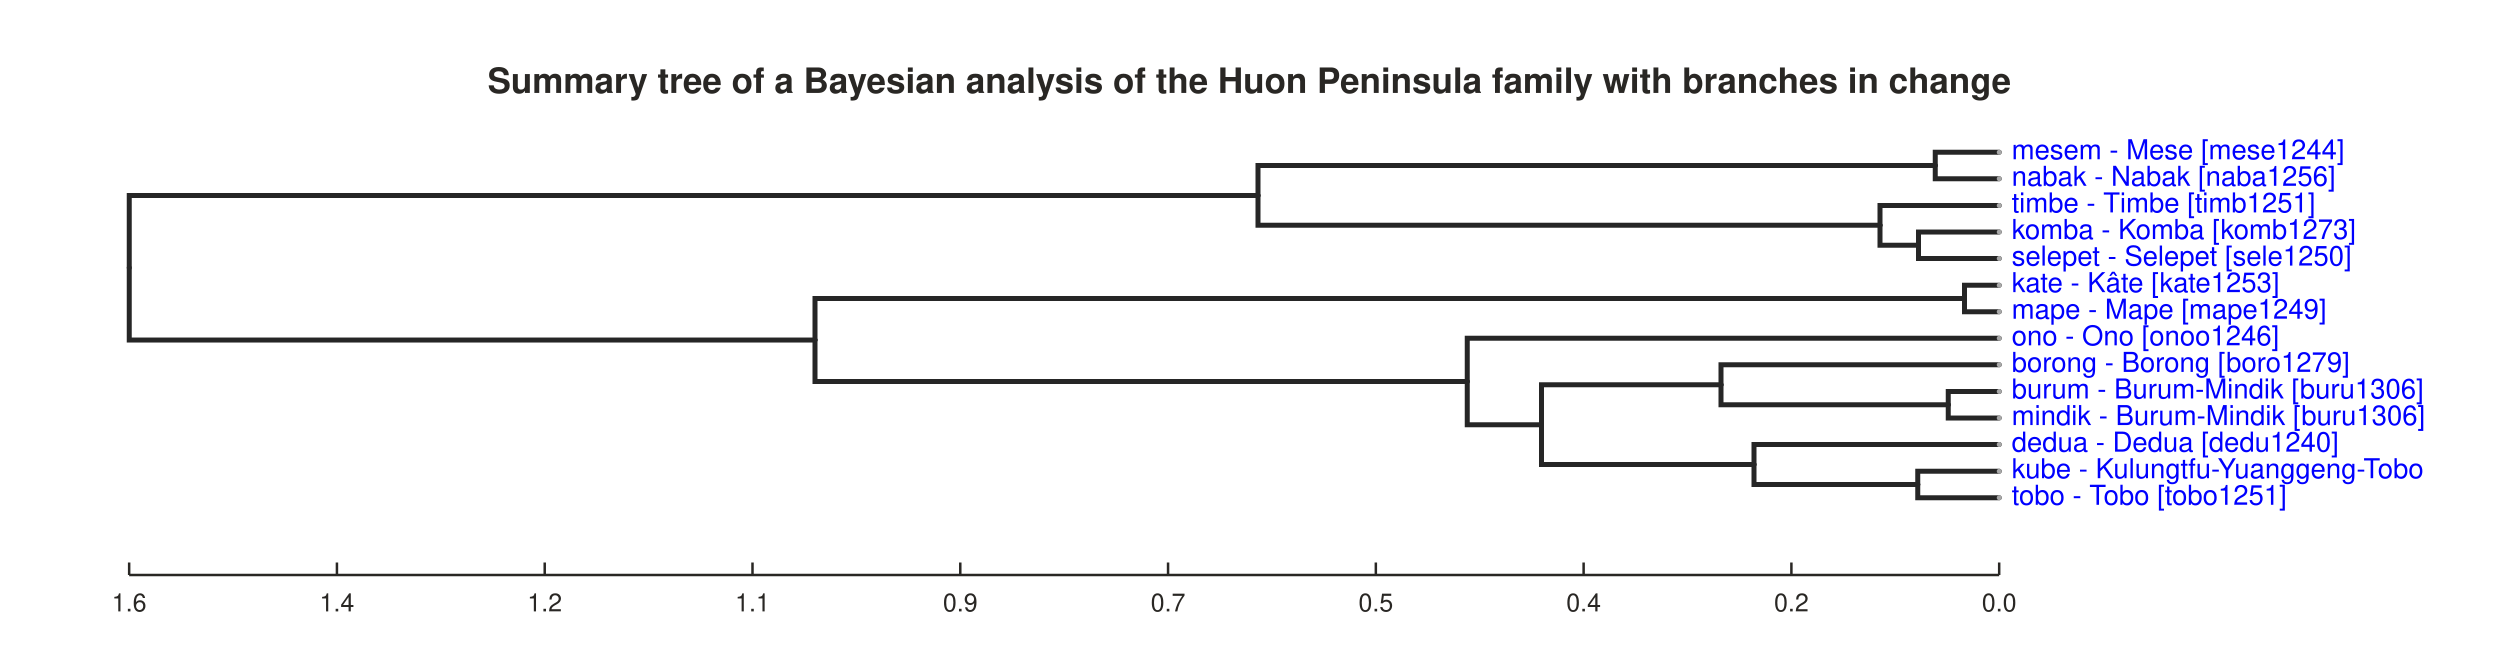
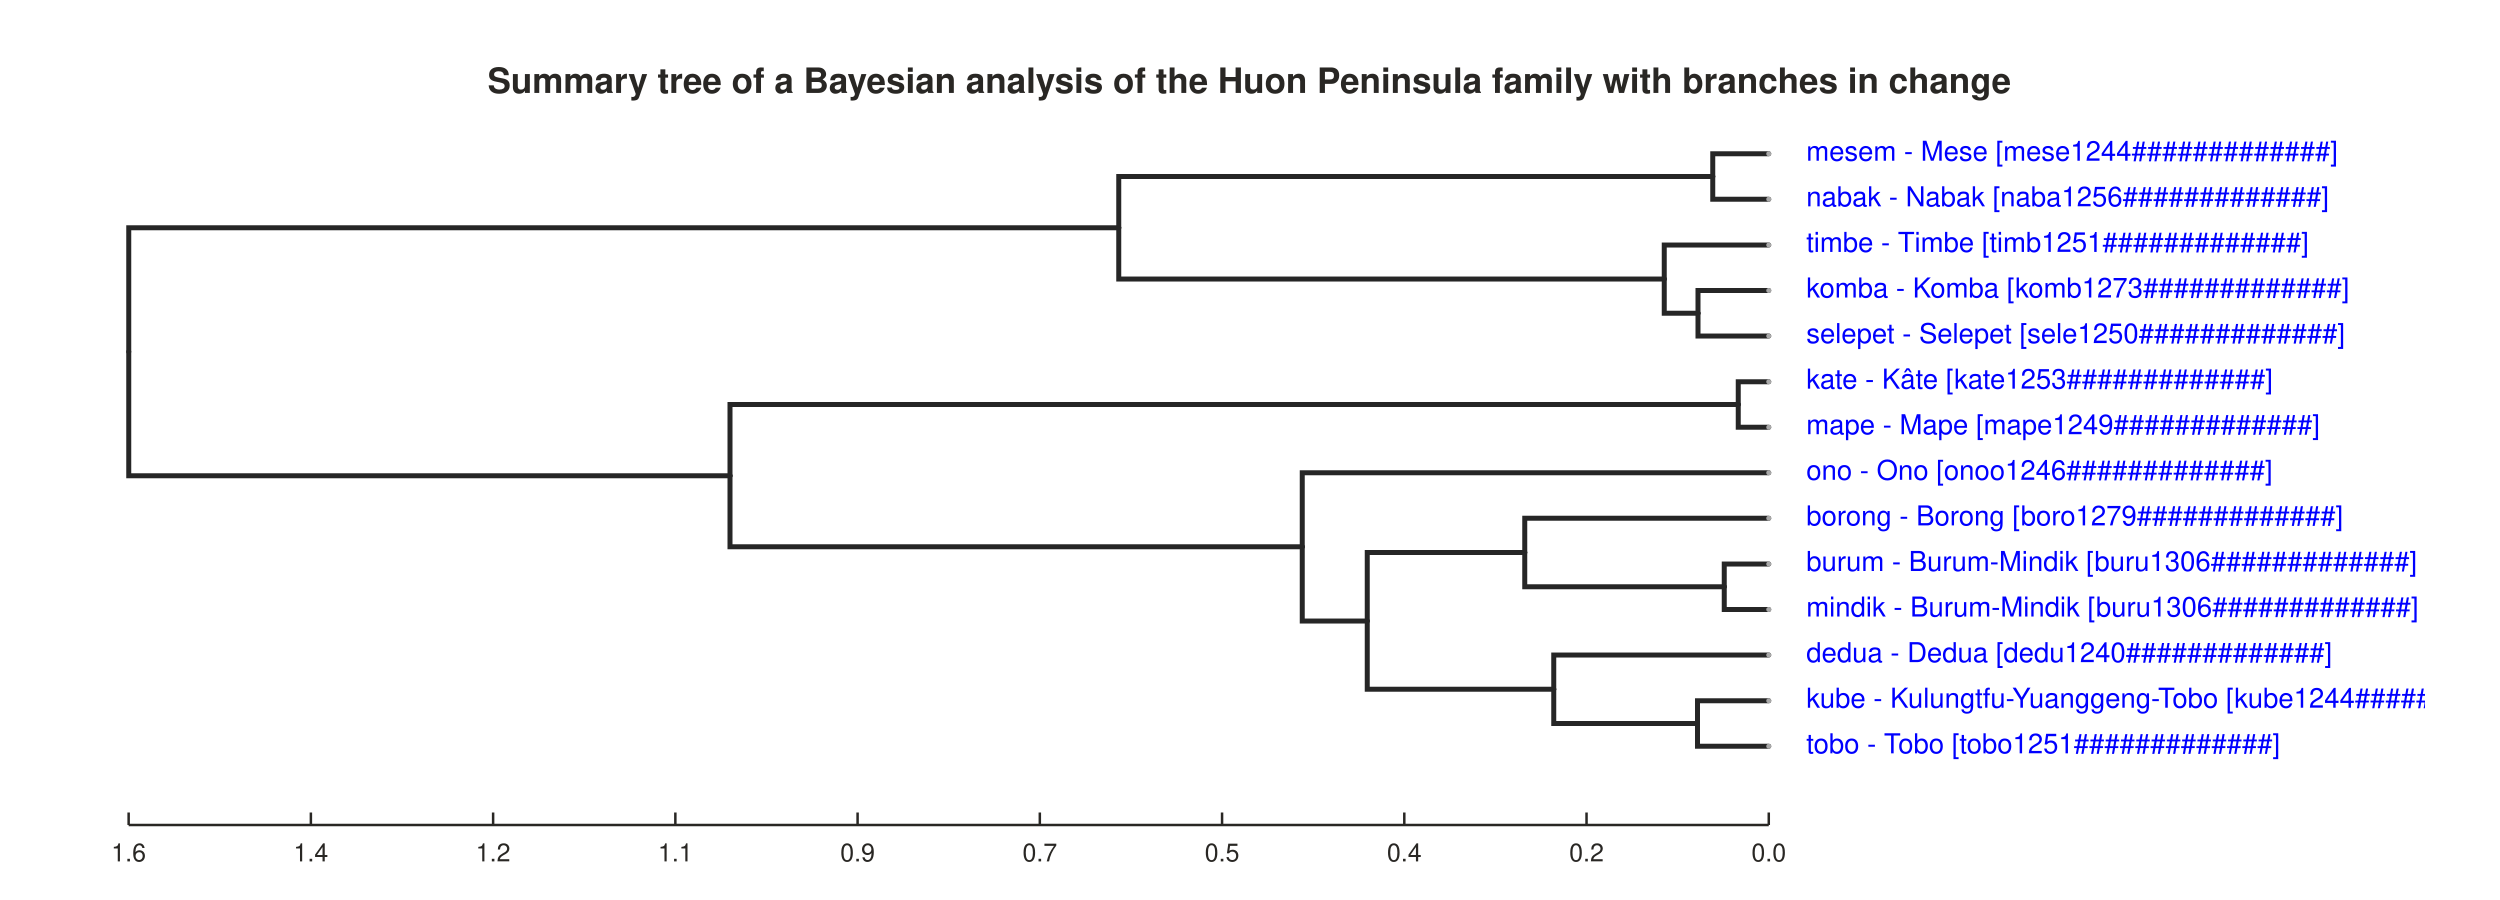
- <svg xmlns="http://www.w3.org/2000/svg" class="toyplot-canvas-Canvas" width="1000.0px" height="260.0px" viewBox="0 0 1000.0 260.0" preserveAspectRatio="xMidYMid meet" style="background-color:transparent;border-color:#292724;border-style:none;border-width:1.0;fill:rgb(16.1%,15.3%,14.1%);fill-opacity:1.0;font-family:Helvetica;font-size:12px;opacity:1.0;stroke:rgb(16.1%,15.3%,14.1%);stroke-opacity:1.0;stroke-width:1.0" id="t4d078f4840164f27bd8e8a59127b7b31">
-   <g class="toyplot-coordinates-Cartesian" id="t5fe57eb3cad2409fa7233ddf683038c7">
-     <clipPath id="t52eebf9b858842b48ef22f96e81adc53">
-       <rect x="30.0" y="30.0" width="940.0" height="200.0" />
+ <svg xmlns="http://www.w3.org/2000/svg" class="toyplot-canvas-Canvas" width="1000.0px" height="360.0px" viewBox="0 0 1000.0 360.0" preserveAspectRatio="xMidYMid meet" style="background-color:transparent;border-color:#292724;border-style:none;border-width:1.0;fill:rgb(16.1%,15.3%,14.1%);fill-opacity:1.0;font-family:Helvetica;font-size:12px;opacity:1.0;stroke:rgb(16.1%,15.3%,14.1%);stroke-opacity:1.0;stroke-width:1.0" id="t74cf70aa3155426d8aa5a5a7916a8f3d">
+   <g class="toyplot-coordinates-Cartesian" id="t9144d35b701c41ec93abb70c048e9285">
+     <clipPath id="tcce4c0e0648e4a73955864d5df12bcf5">
+       <rect x="30.0" y="30.0" width="940.0" height="300.0" />
    </clipPath>
-     <g clip-path="url(#t52eebf9b858842b48ef22f96e81adc53)">
-       <g class="toytree-mark-Toytree" id="tc49ee04be8d542a0b1d00f52abfbc689">
+     <g clip-path="url(#tcce4c0e0648e4a73955864d5df12bcf5)">
+       <g class="toytree-mark-Toytree" id="t5d100cc1ecf543c6918a707c88f73501">
        <g class="toytree-Edges" style="fill:none;stroke:rgb(14.9%,14.9%,14.9%);stroke-linecap:round;stroke-opacity:1;stroke-width:2">
-           <path d="M 51.7 107.1 L 51.7 78.2 L 503.2 78.2" id="26,25" />
-           <path d="M 51.7 107.1 L 51.7 136.0 L 326.0 136.0" id="26,24" />
-           <path d="M 503.2 78.2 L 503.2 66.2 L 774.1 66.2" id="25,23" />
-           <path d="M 503.2 78.2 L 503.2 90.1 L 752.0 90.1" id="25,22" />
-           <path d="M 326.0 136.0 L 326.0 119.4 L 785.8 119.4" id="24,21" />
-           <path d="M 326.0 136.0 L 326.0 152.6 L 586.9 152.6" id="24,20" />
-           <path d="M 752.0 90.1 L 752.0 98.1 L 767.4 98.1" id="22,19" />
-           <path d="M 586.9 152.6 L 586.9 169.9 L 616.6 169.9" id="20,18" />
-           <path d="M 616.6 169.9 L 616.6 153.9 L 688.4 153.9" id="18,17" />
-           <path d="M 616.6 169.9 L 616.6 185.8 L 701.6 185.8" id="18,16" />
-           <path d="M 688.4 153.9 L 688.4 161.9 L 779.3 161.9" id="17,15" />
-           <path d="M 701.6 185.8 L 701.6 193.8 L 767.1 193.8" id="16,14" />
-           <path d="M 774.1 66.2 L 774.1 60.9 L 799.7 60.9" id="23,13" />
-           <path d="M 774.1 66.2 L 774.1 71.5 L 799.7 71.5" id="23,12" />
-           <path d="M 752.0 90.1 L 752.0 82.2 L 799.7 82.2" id="22,11" />
-           <path d="M 767.4 98.1 L 767.4 92.8 L 799.7 92.8" id="19,10" />
-           <path d="M 767.4 98.1 L 767.4 103.4 L 799.7 103.4" id="19,9" />
-           <path d="M 785.8 119.4 L 785.8 114.1 L 799.7 114.1" id="21,8" />
-           <path d="M 785.8 119.4 L 785.8 124.7 L 799.7 124.7" id="21,7" />
-           <path d="M 586.9 152.6 L 586.9 135.3 L 799.7 135.3" id="20,6" />
-           <path d="M 688.4 153.9 L 688.4 145.9 L 799.7 145.9" id="17,5" />
-           <path d="M 779.3 161.9 L 779.3 156.6 L 799.7 156.6" id="15,4" />
-           <path d="M 779.3 161.9 L 779.3 167.2 L 799.7 167.2" id="15,3" />
-           <path d="M 701.6 185.8 L 701.6 177.8 L 799.7 177.8" id="16,2" />
-           <path d="M 767.1 193.8 L 767.1 188.5 L 799.7 188.5" id="14,1" />
-           <path d="M 767.1 193.8 L 767.1 199.1 L 799.7 199.1" id="14,0" />
+           <path d="M 51.5 140.7 L 51.5 91.1 L 447.5 91.1" id="26,25" />
+           <path d="M 51.5 140.7 L 51.5 190.3 L 292.0 190.3" id="26,24" />
+           <path d="M 447.5 91.1 L 447.5 70.6 L 685.1 70.6" id="25,23" />
+           <path d="M 447.5 91.1 L 447.5 111.6 L 665.7 111.6" id="25,22" />
+           <path d="M 292.0 190.3 L 292.0 161.8 L 695.3 161.8" id="24,21" />
+           <path d="M 292.0 190.3 L 292.0 218.7 L 520.9 218.7" id="24,20" />
+           <path d="M 665.7 111.6 L 665.7 125.3 L 679.2 125.3" id="22,19" />
+           <path d="M 520.9 218.7 L 520.9 248.4 L 546.9 248.4" id="20,18" />
+           <path d="M 546.9 248.4 L 546.9 221.0 L 609.9 221.0" id="18,17" />
+           <path d="M 546.9 248.4 L 546.9 275.7 L 621.5 275.7" id="18,16" />
+           <path d="M 609.9 221.0 L 609.9 234.7 L 689.7 234.7" id="17,15" />
+           <path d="M 621.5 275.7 L 621.5 289.4 L 679.0 289.4" id="16,14" />
+           <path d="M 685.1 70.6 L 685.1 61.5 L 707.5 61.5" id="23,13" />
+           <path d="M 685.1 70.6 L 685.1 79.7 L 707.5 79.7" id="23,12" />
+           <path d="M 665.7 111.6 L 665.7 98.0 L 707.5 98.0" id="22,11" />
+           <path d="M 679.2 125.3 L 679.2 116.2 L 707.5 116.2" id="19,10" />
+           <path d="M 679.2 125.3 L 679.2 134.4 L 707.5 134.4" id="19,9" />
+           <path d="M 695.3 161.8 L 695.3 152.7 L 707.5 152.7" id="21,8" />
+           <path d="M 695.3 161.8 L 695.3 170.9 L 707.5 170.9" id="21,7" />
+           <path d="M 520.9 218.7 L 520.9 189.1 L 707.5 189.1" id="20,6" />
+           <path d="M 609.9 221.0 L 609.9 207.3 L 707.5 207.3" id="17,5" />
+           <path d="M 689.7 234.7 L 689.7 225.6 L 707.5 225.6" id="15,4" />
+           <path d="M 689.7 234.7 L 689.7 243.8 L 707.5 243.8" id="15,3" />
+           <path d="M 621.5 275.7 L 621.5 262.0 L 707.5 262.0" id="16,2" />
+           <path d="M 679.0 289.4 L 679.0 280.3 L 707.5 280.3" id="14,1" />
+           <path d="M 679.0 289.4 L 679.0 298.5 L 707.5 298.5" id="14,0" />
        </g>
        <g class="toytree-AlignEdges" style="stroke:rgb(66.3%,66.3%,66.3%);stroke-dasharray:2, 4;stroke-linecap:round;stroke-opacity:1.0;stroke-width:2">
-           <path d="M 799.7 199.1 L 799.7 199.1" />
-           <path d="M 799.7 188.5 L 799.7 188.5" />
-           <path d="M 799.7 177.8 L 799.7 177.8" />
-           <path d="M 799.7 167.2 L 799.7 167.2" />
-           <path d="M 799.7 156.6 L 799.7 156.6" />
-           <path d="M 799.7 145.9 L 799.7 145.9" />
-           <path d="M 799.7 135.3 L 799.7 135.3" />
-           <path d="M 799.7 124.7 L 799.7 124.7" />
-           <path d="M 799.7 114.1 L 799.7 114.1" />
-           <path d="M 799.7 103.4 L 799.7 103.4" />
-           <path d="M 799.7 92.8 L 799.7 92.8" />
-           <path d="M 799.7 82.2 L 799.7 82.2" />
-           <path d="M 799.7 71.5 L 799.7 71.5" />
-           <path d="M 799.7 60.9 L 799.7 60.9" />
+           <path d="M 707.5 298.5 L 707.5 298.5" />
+           <path d="M 707.5 280.3 L 707.5 280.3" />
+           <path d="M 707.5 262.0 L 707.5 262.0" />
+           <path d="M 707.5 243.8 L 707.5 243.8" />
+           <path d="M 707.5 225.6 L 707.5 225.6" />
+           <path d="M 707.5 207.3 L 707.5 207.3" />
+           <path d="M 707.5 189.1 L 707.5 189.1" />
+           <path d="M 707.5 170.9 L 707.5 170.9" />
+           <path d="M 707.5 152.7 L 707.5 152.7" />
+           <path d="M 707.5 134.4 L 707.5 134.4" />
+           <path d="M 707.5 116.2 L 707.5 116.2" />
+           <path d="M 707.5 98.0 L 707.5 98.0" />
+           <path d="M 707.5 79.7 L 707.5 79.7" />
+           <path d="M 707.5 61.5 L 707.5 61.5" />
        </g>
        <g class="toytree-TipLabels" style="fill:rgb(14.9%,14.9%,14.9%);fill-opacity:1.0;font-family:helvetica;font-size:11px;font-weight:normal;stroke:none;white-space:pre">
-           <g transform="translate(799.67,199.11)rotate(0)">
-             <a href="https://glottolog.org/resource/languoid/id/tobo1251" title="The glottolog name">
-               <text x="5.00" y="2.81" style="" fill="#0000ff">tobo - Tobo [tobo1251]</text>
+           <g transform="translate(707.51,298.51)rotate(0)">
+             <a href="https://glottolog.org/resource/languoid/id/tobo1251#############">
+               <text x="15.00" y="2.81" style="" fill="#0000ff">tobo - Tobo [tobo1251#############]</text>
            </a>
          </g>
-           <g transform="translate(799.67,188.48)rotate(0)">
-             <a href="https://glottolog.org/resource/languoid/id/kube1244" title="The glottolog name">
-               <text x="5.00" y="2.81" style="" fill="#0000ff">kube - Kulungtfu-Yuanggeng-Tobo [kube1244]</text>
+           <g transform="translate(707.51,280.28)rotate(0)">
+             <a href="https://glottolog.org/resource/languoid/id/kube1244#############">
+               <text x="15.00" y="2.81" style="" fill="#0000ff">kube - Kulungtfu-Yuanggeng-Tobo [kube1244#############]</text>
            </a>
          </g>
-           <g transform="translate(799.67,177.85)rotate(0)">
-             <a href="https://glottolog.org/resource/languoid/id/dedu1240" title="The glottolog name">
-               <text x="5.00" y="2.81" style="" fill="#0000ff">dedua - Dedua [dedu1240]</text>
+           <g transform="translate(707.51,262.05)rotate(0)">
+             <a href="https://glottolog.org/resource/languoid/id/dedu1240#############">
+               <text x="15.00" y="2.81" style="" fill="#0000ff">dedua - Dedua [dedu1240#############]</text>
            </a>
          </g>
-           <g transform="translate(799.67,167.22)rotate(0)">
-             <a href="https://glottolog.org/resource/languoid/id/buru1306" title="The glottolog name">
-               <text x="5.00" y="2.81" style="" fill="#0000ff">mindik - Burum-Mindik [buru1306]</text>
+           <g transform="translate(707.51,243.81)rotate(0)">
+             <a href="https://glottolog.org/resource/languoid/id/buru1306#############">
+               <text x="15.00" y="2.81" style="" fill="#0000ff">mindik - Burum-Mindik [buru1306#############]</text>
            </a>
          </g>
-           <g transform="translate(799.67,156.58)rotate(0)">
-             <a href="https://glottolog.org/resource/languoid/id/buru1306" title="The glottolog name">
-               <text x="5.00" y="2.81" style="" fill="#0000ff">burum - Burum-Mindik [buru1306]</text>
+           <g transform="translate(707.51,225.58)rotate(0)">
+             <a href="https://glottolog.org/resource/languoid/id/buru1306#############">
+               <text x="15.00" y="2.81" style="" fill="#0000ff">burum - Burum-Mindik [buru1306#############]</text>
            </a>
          </g>
-           <g transform="translate(799.67,145.95)rotate(0)">
-             <a href="https://glottolog.org/resource/languoid/id/boro1279" title="The glottolog name">
-               <text x="5.00" y="2.81" style="" fill="#0000ff">borong - Borong [boro1279]</text>
+           <g transform="translate(707.51,207.35)rotate(0)">
+             <a href="https://glottolog.org/resource/languoid/id/boro1279#############">
+               <text x="15.00" y="2.81" style="" fill="#0000ff">borong - Borong [boro1279#############]</text>
            </a>
          </g>
-           <g transform="translate(799.67,135.32)rotate(0)">
-             <a href="https://glottolog.org/resource/languoid/id/onoo1246" title="The glottolog name">
-               <text x="5.00" y="2.81" style="" fill="#0000ff">ono - Ono [onoo1246]</text>
+           <g transform="translate(707.51,189.12)rotate(0)">
+             <a href="https://glottolog.org/resource/languoid/id/onoo1246#############">
+               <text x="15.00" y="2.81" style="" fill="#0000ff">ono - Ono [onoo1246#############]</text>
            </a>
          </g>
-           <g transform="translate(799.67,124.68)rotate(0)">
-             <a href="https://glottolog.org/resource/languoid/id/mape1249" title="The glottolog name">
-               <text x="5.00" y="2.81" style="" fill="#0000ff">mape - Mape [mape1249]</text>
+           <g transform="translate(707.51,170.88)rotate(0)">
+             <a href="https://glottolog.org/resource/languoid/id/mape1249#############">
+               <text x="15.00" y="2.81" style="" fill="#0000ff">mape - Mape [mape1249#############]</text>
            </a>
          </g>
-           <g transform="translate(799.67,114.05)rotate(0)">
-             <a href="https://glottolog.org/resource/languoid/id/kate1253" title="The glottolog name">
-               <text x="5.00" y="2.81" style="" fill="#0000ff">kate - Kâte [kate1253]</text>
+           <g transform="translate(707.51,152.65)rotate(0)">
+             <a href="https://glottolog.org/resource/languoid/id/kate1253#############">
+               <text x="15.00" y="2.81" style="" fill="#0000ff">kate - Kâte [kate1253#############]</text>
            </a>
          </g>
-           <g transform="translate(799.67,103.42)rotate(0)">
-             <a href="https://glottolog.org/resource/languoid/id/sele1250" title="The glottolog name">
-               <text x="5.00" y="2.81" style="" fill="#0000ff">selepet - Selepet [sele1250]</text>
+           <g transform="translate(707.51,134.42)rotate(0)">
+             <a href="https://glottolog.org/resource/languoid/id/sele1250#############">
+               <text x="15.00" y="2.81" style="" fill="#0000ff">selepet - Selepet [sele1250#############]</text>
            </a>
          </g>
-           <g transform="translate(799.67,92.78)rotate(0)">
-             <a href="https://glottolog.org/resource/languoid/id/komb1273" title="The glottolog name">
-               <text x="5.00" y="2.81" style="" fill="#0000ff">komba - Komba [komb1273]</text>
+           <g transform="translate(707.51,116.19)rotate(0)">
+             <a href="https://glottolog.org/resource/languoid/id/komb1273#############">
+               <text x="15.00" y="2.81" style="" fill="#0000ff">komba - Komba [komb1273#############]</text>
            </a>
          </g>
-           <g transform="translate(799.67,82.15)rotate(0)">
-             <a href="https://glottolog.org/resource/languoid/id/timb1251" title="The glottolog name">
-               <text x="5.00" y="2.81" style="" fill="#0000ff">timbe - Timbe [timb1251]</text>
+           <g transform="translate(707.51,97.95)rotate(0)">
+             <a href="https://glottolog.org/resource/languoid/id/timb1251#############">
+               <text x="15.00" y="2.81" style="" fill="#0000ff">timbe - Timbe [timb1251#############]</text>
            </a>
          </g>
-           <g transform="translate(799.67,71.52)rotate(0)">
-             <a href="https://glottolog.org/resource/languoid/id/naba1256" title="The glottolog name">
-               <text x="5.00" y="2.81" style="" fill="#0000ff">nabak - Nabak [naba1256]</text>
+           <g transform="translate(707.51,79.72)rotate(0)">
+             <a href="https://glottolog.org/resource/languoid/id/naba1256#############">
+               <text x="15.00" y="2.81" style="" fill="#0000ff">nabak - Nabak [naba1256#############]</text>
            </a>
          </g>
-           <g transform="translate(799.67,60.89)rotate(0)">
-             <a href="https://glottolog.org/resource/languoid/id/mese1244" title="The glottolog name">
-               <text x="5.00" y="2.81" style="" fill="#0000ff">mesem - Mese [mese1244]</text>
+           <g transform="translate(707.51,61.49)rotate(0)">
+             <a href="https://glottolog.org/resource/languoid/id/mese1244#############">
+               <text x="15.00" y="2.81" style="" fill="#0000ff">mesem - Mese [mese1244#############]</text>
            </a>
          </g>
        </g>
      </g>
    </g>
-     <g class="toyplot-coordinates-Axis" id="t33d791c1fce343f2b4a7e331bfffcb38" transform="translate(50.0,210.0)translate(0,20.0)">
-       <line x1="1.662" y1="0" x2="749.672" y2="0" style="" />
+     <g class="toyplot-coordinates-Axis" id="t428981e715ad4f42971fd106c1b9db56" transform="translate(50.0,310.0)translate(0,20.0)">
+       <line x1="1.458" y1="0" x2="657.508" y2="0" style="" />
      <g>
-         <line x1="749.672" y1="0" x2="749.672" y2="-5" style="" />
-         <line x1="666.56" y1="0" x2="666.56" y2="-5" style="" />
-         <line x1="583.448" y1="0" x2="583.448" y2="-5" style="" />
-         <line x1="500.336" y1="0" x2="500.336" y2="-5" style="" />
-         <line x1="417.223" y1="0" x2="417.223" y2="-5" style="" />
-         <line x1="334.111" y1="0" x2="334.111" y2="-5" style="" />
-         <line x1="250.999" y1="0" x2="250.999" y2="-5" style="" />
-         <line x1="167.887" y1="0" x2="167.887" y2="-5" style="" />
-         <line x1="84.774" y1="0" x2="84.774" y2="-5" style="" />
-         <line x1="1.662" y1="0" x2="1.662" y2="-5" style="" />
+         <line x1="657.508" y1="0" x2="657.508" y2="-5" style="" />
+         <line x1="584.614" y1="0" x2="584.614" y2="-5" style="" />
+         <line x1="511.719" y1="0" x2="511.719" y2="-5" style="" />
+         <line x1="438.825" y1="0" x2="438.825" y2="-5" style="" />
+         <line x1="365.93" y1="0" x2="365.93" y2="-5" style="" />
+         <line x1="293.036" y1="0" x2="293.036" y2="-5" style="" />
+         <line x1="220.141" y1="0" x2="220.141" y2="-5" style="" />
+         <line x1="147.247" y1="0" x2="147.247" y2="-5" style="" />
+         <line x1="74.352" y1="0" x2="74.352" y2="-5" style="" />
+         <line x1="1.458" y1="0" x2="1.458" y2="-5" style="" />
      </g>
      <g>
-         <g transform="translate(749.6724,6)">
+         <g transform="translate(657.5084,6)">
          <text x="-6.95" y="8.555" style="fill:rgb(16.1%,15.3%,14.1%);fill-opacity:1.0;font-family:helvetica;font-size:10.0px;font-weight:normal;stroke:none;vertical-align:baseline;white-space:pre">0.0</text>
        </g>
-         <g transform="translate(666.5602,6)">
+         <g transform="translate(584.6139,6)">
          <text x="-6.95" y="8.555" style="fill:rgb(16.1%,15.3%,14.1%);fill-opacity:1.0;font-family:helvetica;font-size:10.0px;font-weight:normal;stroke:none;vertical-align:baseline;white-space:pre">0.2</text>
        </g>
-         <g transform="translate(583.4479,6)">
+         <g transform="translate(511.7194,6)">
          <text x="-6.95" y="8.555" style="fill:rgb(16.1%,15.3%,14.1%);fill-opacity:1.0;font-family:helvetica;font-size:10.0px;font-weight:normal;stroke:none;vertical-align:baseline;white-space:pre">0.4</text>
        </g>
-         <g transform="translate(500.3357,6)">
+         <g transform="translate(438.8249,6)">
          <text x="-6.95" y="8.555" style="fill:rgb(16.1%,15.3%,14.1%);fill-opacity:1.0;font-family:helvetica;font-size:10.0px;font-weight:normal;stroke:none;vertical-align:baseline;white-space:pre">0.5</text>
        </g>
-         <g transform="translate(417.2234,6)">
+         <g transform="translate(365.9304,6)">
          <text x="-6.95" y="8.555" style="fill:rgb(16.1%,15.3%,14.1%);fill-opacity:1.0;font-family:helvetica;font-size:10.0px;font-weight:normal;stroke:none;vertical-align:baseline;white-space:pre">0.7</text>
        </g>
-         <g transform="translate(334.1112,6)">
+         <g transform="translate(293.0359,6)">
          <text x="-6.95" y="8.555" style="fill:rgb(16.1%,15.3%,14.1%);fill-opacity:1.0;font-family:helvetica;font-size:10.0px;font-weight:normal;stroke:none;vertical-align:baseline;white-space:pre">0.9</text>
        </g>
-         <g transform="translate(250.999,6)">
+         <g transform="translate(220.1414,6)">
          <text x="-6.95" y="8.555" style="fill:rgb(16.1%,15.3%,14.1%);fill-opacity:1.0;font-family:helvetica;font-size:10.0px;font-weight:normal;stroke:none;vertical-align:baseline;white-space:pre">1.1</text>
        </g>
-         <g transform="translate(167.8867,6)">
+         <g transform="translate(147.2469,6)">
          <text x="-6.95" y="8.555" style="fill:rgb(16.1%,15.3%,14.1%);fill-opacity:1.0;font-family:helvetica;font-size:10.0px;font-weight:normal;stroke:none;vertical-align:baseline;white-space:pre">1.2</text>
        </g>
-         <g transform="translate(84.77448,6)">
+         <g transform="translate(74.35239,6)">
          <text x="-6.95" y="8.555" style="fill:rgb(16.1%,15.3%,14.1%);fill-opacity:1.0;font-family:helvetica;font-size:10.0px;font-weight:normal;stroke:none;vertical-align:baseline;white-space:pre">1.4</text>
        </g>
-         <g transform="translate(1.662245,6)">
+         <g transform="translate(1.45789,6)">
          <text x="-6.95" y="8.555" style="fill:rgb(16.1%,15.3%,14.1%);fill-opacity:1.0;font-family:helvetica;font-size:10.0px;font-weight:normal;stroke:none;vertical-align:baseline;white-space:pre">1.6</text>
        </g>
      </g>
      <g class="toyplot-coordinates-Axis-coordinates" style="visibility:hidden" transform="">
        <line x1="0" x2="0" y1="-3.0" y2="4.5" style="stroke:rgb(43.9%,50.2%,56.5%);stroke-opacity:1.0;stroke-width:1.0" />
        <text x="0" y="-6" style="alignment-baseline:alphabetic;fill:rgb(43.9%,50.2%,56.5%);fill-opacity:1.0;font-size:10px;font-weight:normal;stroke:none;text-anchor:middle" />
      </g>
    </g>
    <g transform="translate(500.0,42.0)">
      <text x="-304.99" y="-4.823" style="fill:rgb(16.1%,15.3%,14.1%);fill-opacity:1.0;font-family:helvetica;font-size:14.0px;font-weight:bold;stroke:none;vertical-align:baseline;white-space:pre">Summary tree of a Bayesian analysis of the Huon Peninsula family with branches in change</text>
    </g>
  </g>
</svg>
